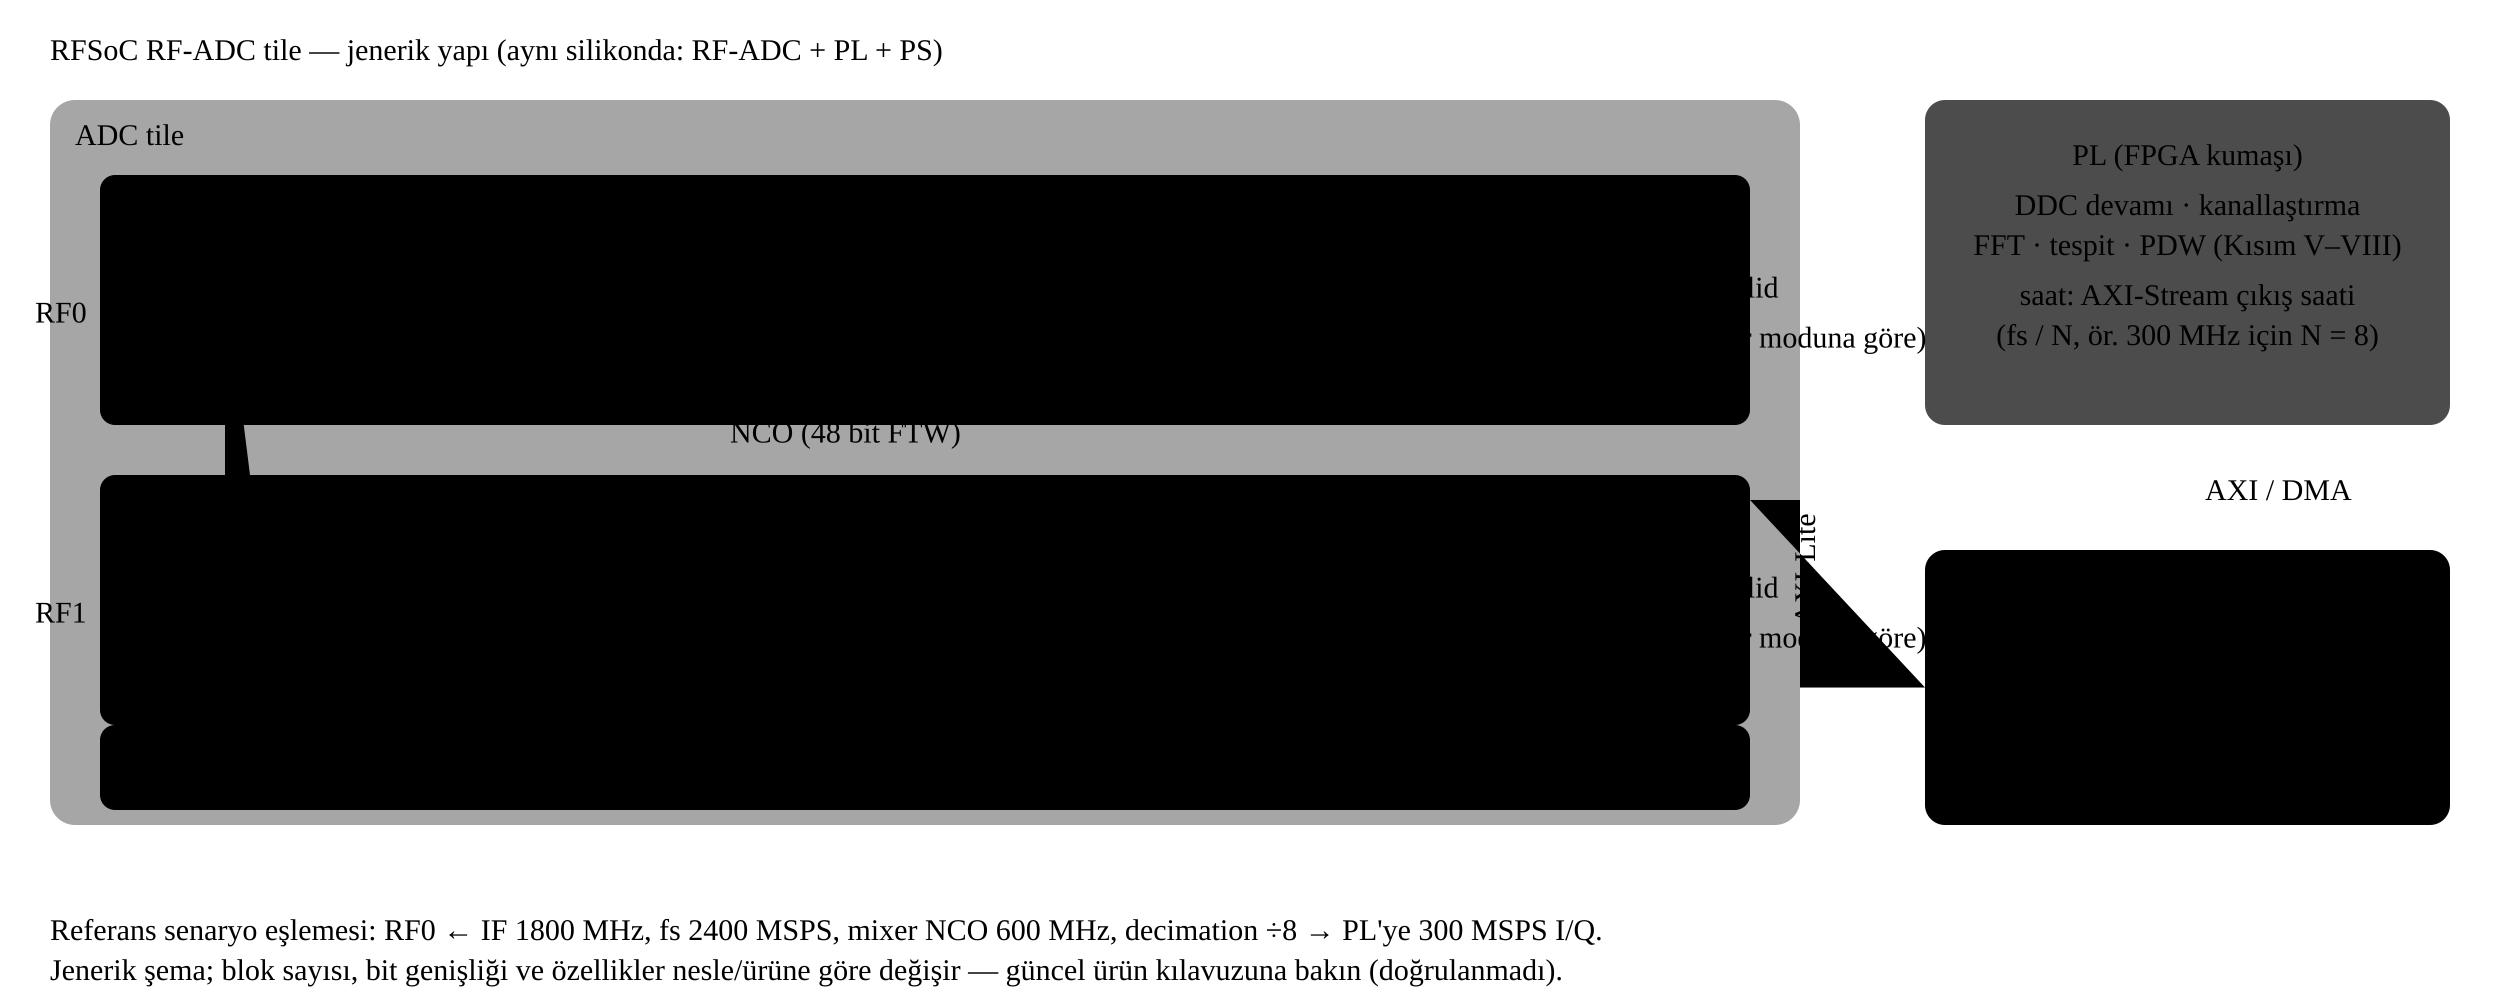
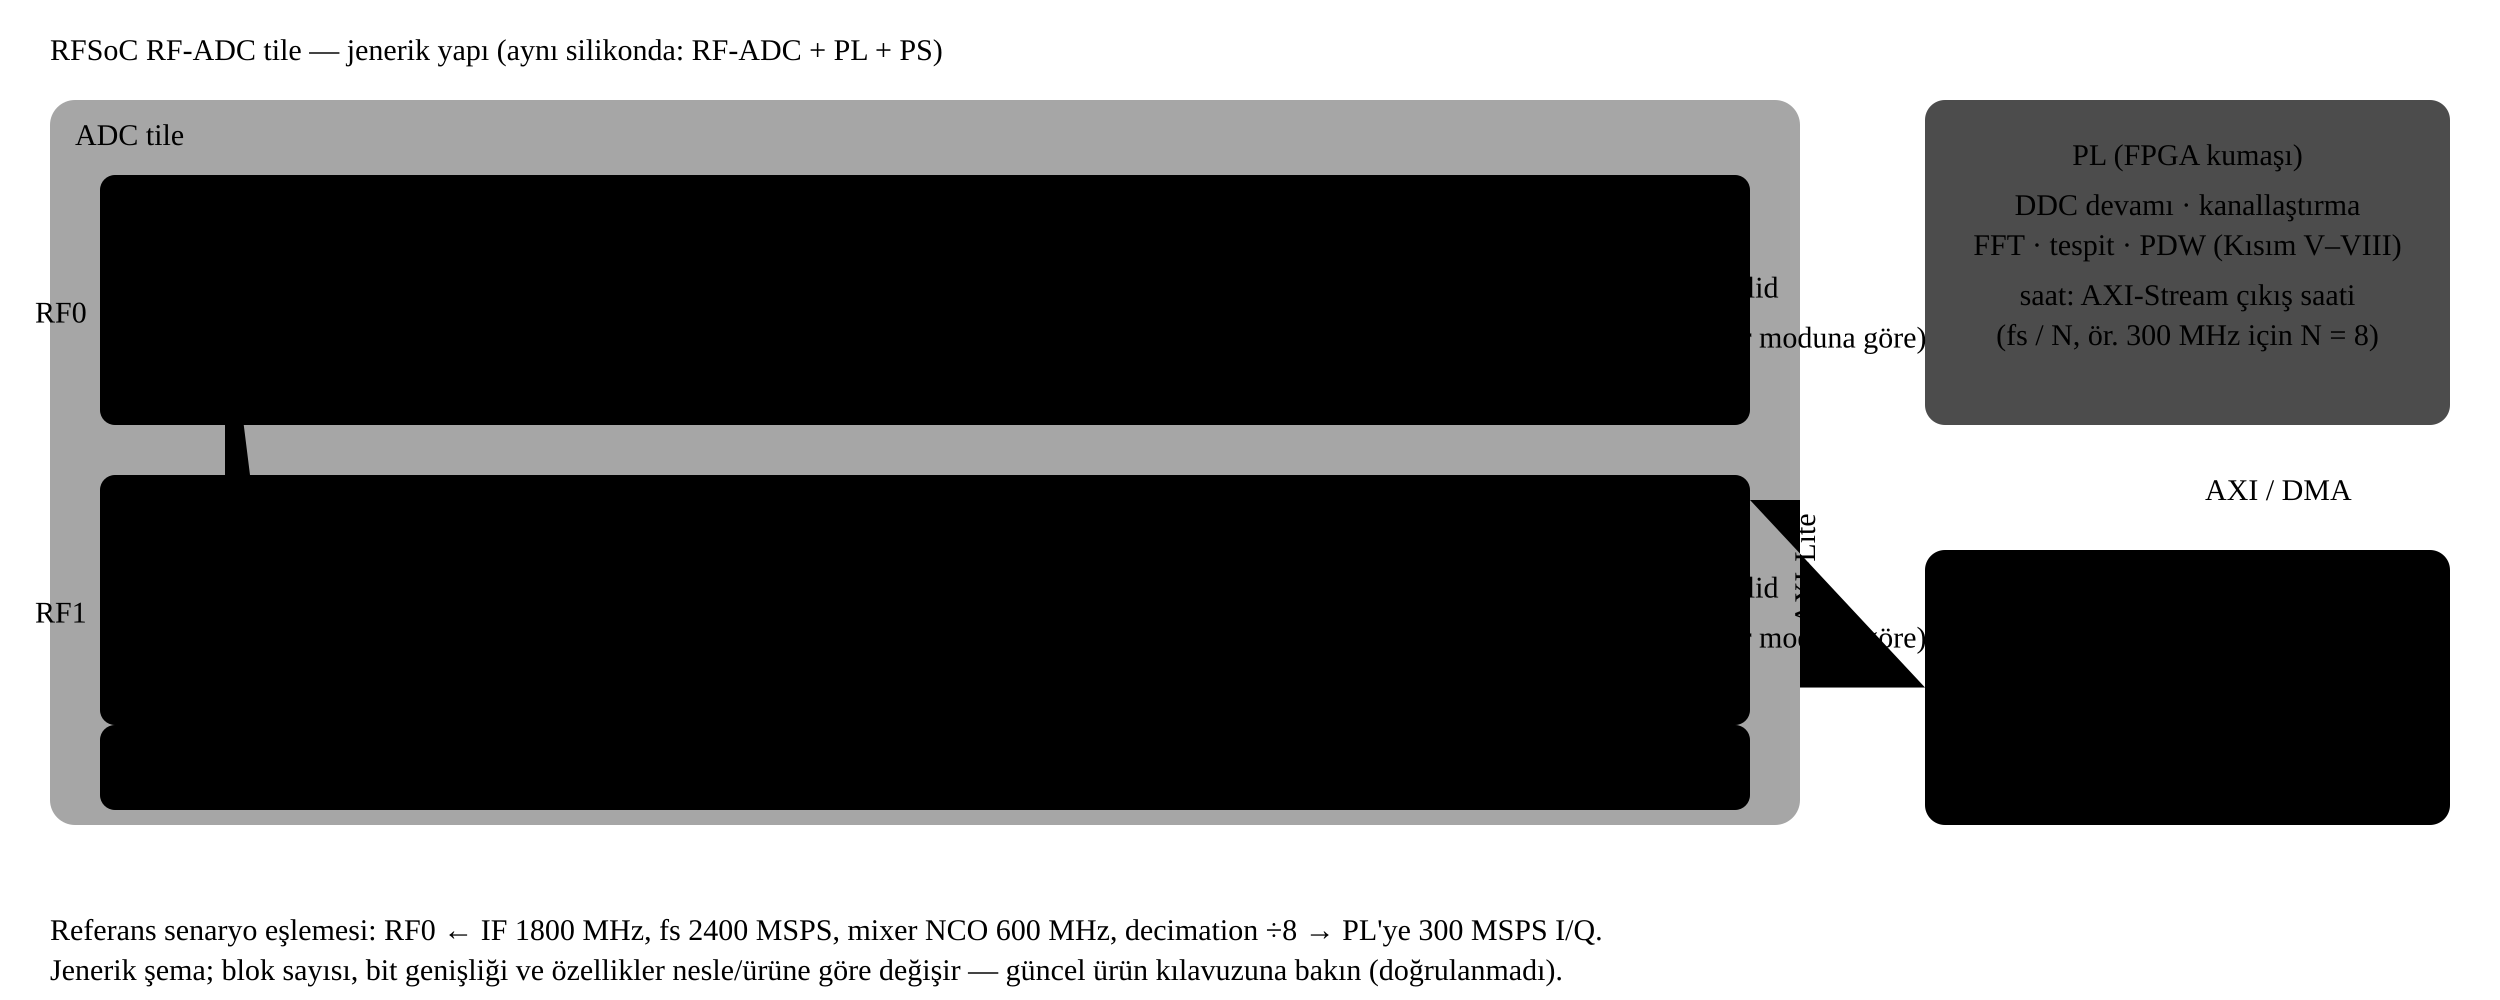
<svg xmlns="http://www.w3.org/2000/svg" viewBox="0 0 1000 400" role="img" aria-labelledby="t-g102">
  <text x="20" y="24" class="s-baslik">RFSoC RF-ADC tile — jenerik yapı (aynı silikonda: RF-ADC + PL + PS)</text>
  <rect x="20" y="40" width="700" height="290" rx="10" class="blok" opacity=".35" />
  <text x="30" y="58" class="s-metin2">ADC tile</text>
  <rect x="40" y="70" width="660" height="100" rx="6" class="blok" />
  <text x="48" y="84" class="s-kucuk">RF-ADC blok 0</text>
  <text x="14" y="129" class="s-kucuk s-altin">RF0</text>
  <path d="M40.0 125.0 L58.0 125.0" class="yol-analog" marker-end="url(#ok-analog)" />
  <use href="#sym-adc" x="60" y="105" width="60" height="40" />
  <text x="90.0" y="158" text-anchor="middle" class="s-kucuk">ADC çekirdeği</text>
  <path d="M120.0 125.0 L138.0 125.0" class="yol-sayisal" marker-end="url(#ok-sayisal)" />
  <rect x="140" y="107" width="66" height="36" rx="4" class="blok-aktif" />
  <text x="173.0" y="122.0" text-anchor="middle" class="s-metin2">eşik / QMC</text>
  <text x="173.0" y="136.0" text-anchor="middle" class="s-kucuk">ofset-kazanç</text>
  <path d="M206.0 125.0 L224.0 125.0" class="yol-sayisal" marker-end="url(#ok-sayisal)" />
  <use href="#sym-mixer-d" x="226" y="105" width="60" height="40" />
  <text x="256.0" y="158" text-anchor="middle" class="s-kucuk">mixer</text>
-   <use href="#sym-nco" x="226" y="159" width="60" height="26" />
-   <path d="M256 159 V145" class="yol-sayisal" marker-end="url(#ok-sayisal)" />
-   <text x="292" y="177" class="s-kucuk">NCO (48 bit FTW)</text>
+   <use href="#sym-nco" x="300" y="147" width="50" height="22" />
+   <path d="M300 158 H262 V145" class="yol-sayisal" marker-end="url(#ok-sayisal)" />
+   <text x="354" y="163" class="s-kucuk">NCO (48 bit FTW)</text>
  <path d="M286.0 125.0 L304.0 125.0" class="yol-sayisal" marker-end="url(#ok-sayisal)" />
  <use href="#sym-dec" x="306" y="105" width="60" height="40" />
  <text x="336.0" y="158" text-anchor="middle" class="s-kucuk">decimation</text>
  <path d="M366.0 125.0 L384.0 125.0" class="yol-sayisal" marker-end="url(#ok-sayisal)" />
  <use href="#sym-fifo" x="386" y="105" width="60" height="40" />
  <text x="416.0" y="158" text-anchor="middle" class="s-kucuk">FIFO</text>
  <path d="M446.0 125.0 L464.0 125.0" class="yol-sayisal" marker-end="url(#ok-sayisal)" />
  <rect x="466" y="107" width="110" height="36" rx="4" class="blok-aktif" />
  <text x="521.0" y="122.0" text-anchor="middle" class="s-metin2">AXI-Stream</text>
  <text x="521.0" y="136.0" text-anchor="middle" class="s-kucuk">N örnek/saat, 16 bit</text>
  <path d="M576 125 H760" class="yol-sayisal" marker-end="url(#ok-sayisal)" />
  <text x="600" y="119" class="s-kucuk">tdata[16·N−1:0], tvalid</text>
  <text x="600" y="139" class="s-kucuk">reel ya da I/Q (mixer moduna göre)</text>
  <rect x="40" y="190" width="660" height="100" rx="6" class="blok" />
  <text x="48" y="204" class="s-kucuk">RF-ADC blok 1</text>
  <text x="14" y="249" class="s-kucuk s-altin">RF1</text>
  <path d="M40.0 245.0 L58.0 245.0" class="yol-analog" marker-end="url(#ok-analog)" />
  <use href="#sym-adc" x="60" y="225" width="60" height="40" />
  <text x="90.0" y="278" text-anchor="middle" class="s-kucuk">ADC çekirdeği</text>
  <path d="M120.0 245.0 L138.0 245.0" class="yol-sayisal" marker-end="url(#ok-sayisal)" />
  <rect x="140" y="227" width="66" height="36" rx="4" class="blok-aktif" />
  <text x="173.0" y="242.0" text-anchor="middle" class="s-metin2">eşik / QMC</text>
  <text x="173.0" y="256.0" text-anchor="middle" class="s-kucuk">ofset-kazanç</text>
  <path d="M206.0 245.0 L224.0 245.0" class="yol-sayisal" marker-end="url(#ok-sayisal)" />
  <use href="#sym-mixer-d" x="226" y="225" width="60" height="40" />
  <text x="256.0" y="278" text-anchor="middle" class="s-kucuk">mixer</text>
-   <use href="#sym-nco" x="226" y="279" width="60" height="26" />
-   <path d="M256 279 V265" class="yol-sayisal" marker-end="url(#ok-sayisal)" />
-   <text x="292" y="297" class="s-kucuk">NCO (48 bit FTW)</text>
+   <use href="#sym-nco" x="300" y="267" width="50" height="22" />
+   <path d="M300 278 H262 V265" class="yol-sayisal" marker-end="url(#ok-sayisal)" />
+   <text x="354" y="283" class="s-kucuk">NCO (48 bit FTW)</text>
  <path d="M286.0 245.0 L304.0 245.0" class="yol-sayisal" marker-end="url(#ok-sayisal)" />
  <use href="#sym-dec" x="306" y="225" width="60" height="40" />
  <text x="336.0" y="278" text-anchor="middle" class="s-kucuk">decimation</text>
  <path d="M366.0 245.0 L384.0 245.0" class="yol-sayisal" marker-end="url(#ok-sayisal)" />
  <use href="#sym-fifo" x="386" y="225" width="60" height="40" />
  <text x="416.0" y="278" text-anchor="middle" class="s-kucuk">FIFO</text>
  <path d="M446.0 245.0 L464.0 245.0" class="yol-sayisal" marker-end="url(#ok-sayisal)" />
  <rect x="466" y="227" width="110" height="36" rx="4" class="blok-aktif" />
  <text x="521.0" y="242.0" text-anchor="middle" class="s-metin2">AXI-Stream</text>
  <text x="521.0" y="256.0" text-anchor="middle" class="s-kucuk">N örnek/saat, 16 bit</text>
  <path d="M576 245 H760" class="yol-sayisal" marker-end="url(#ok-sayisal)" />
  <text x="600" y="239" class="s-kucuk">tdata[16·N−1:0], tvalid</text>
  <text x="600" y="259" class="s-kucuk">reel ya da I/Q (mixer moduna göre)</text>
  <rect x="40" y="290" width="660" height="34" rx="6" class="blok" />
  <text x="48" y="311" class="s-kucuk">tile ortak: </text>
  <use href="#sym-saat" x="110" y="293" width="40" height="28" />
  <text x="156" y="311" class="s-kucuk">ADC_CLK girişi → PLL/bölücü → örnekleme saati</text>
  <text x="430" y="311" class="s-kucuk">SYSREF girişi · çok tile senkron (MTS)</text>
  <path d="M110 290 V270" class="yol-saat" />
  <path d="M110 270 H90 V110" class="yol-saat" marker-end="url(#ok-saat)" />
  <path d="M90 230 H90" class="yol-saat" />
  <path d="M90 200 V230" class="yol-saat" marker-end="url(#ok-saat)" />
  <rect x="770" y="40" width="210" height="130" rx="8" class="blok-aktif" opacity=".7" />
  <text x="875" y="66" text-anchor="middle" class="s-metin2 s-vurgu">PL (FPGA kumaşı)</text>
  <text x="875" y="86" text-anchor="middle" class="s-kucuk">DDC devamı · kanallaştırma</text>
  <text x="875" y="102" text-anchor="middle" class="s-kucuk">FFT · tespit · PDW (Kısım V–VIII)</text>
  <text x="875" y="122" text-anchor="middle" class="s-kucuk">saat: AXI-Stream çıkış saati</text>
  <text x="875" y="138" text-anchor="middle" class="s-kucuk">(fs / N, ör. 300 MHz için N = 8)</text>
  <rect x="770" y="220" width="210" height="110" rx="8" class="blok-kontrol" />
  <text x="875" y="246" text-anchor="middle" class="s-metin2 s-yesil">PS (Arm çekirdekleri)</text>
  <text x="875" y="266" text-anchor="middle" class="s-kucuk">RF Data Converter sürücüsü</text>
  <text x="875" y="282" text-anchor="middle" class="s-kucuk">NCO frekansı · decimation · eşik</text>
  <text x="875" y="298" text-anchor="middle" class="s-kucuk">kalibrasyon · MTS · durum</text>
  <path d="M770 275 H720 V200 H700" class="yol-kontrol" marker-end="url(#ok-kontrol)" />
  <text x="726" y="250" class="s-kucuk s-yesil" transform="rotate(-90 726 250)">AXI-Lite</text>
  <path d="M875 170 V220" class="yol-kontrol" marker-end="url(#ok-kontrol)" />
  <text x="882" y="200" class="s-kucuk s-yesil">AXI / DMA</text>
  <text x="20" y="376" class="s-kucuk">Referans senaryo eşlemesi: RF0 ← IF 1800 MHz, fs 2400 MSPS, mixer NCO 600 MHz, decimation ÷8 → PL'ye 300 MSPS I/Q.</text>
  <text x="20" y="392" class="s-kucuk">Jenerik şema; blok sayısı, bit genişliği ve özellikler nesle/ürüne göre değişir — güncel ürün kılavuzuna bakın (doğrulanmadı).</text>
</svg>
